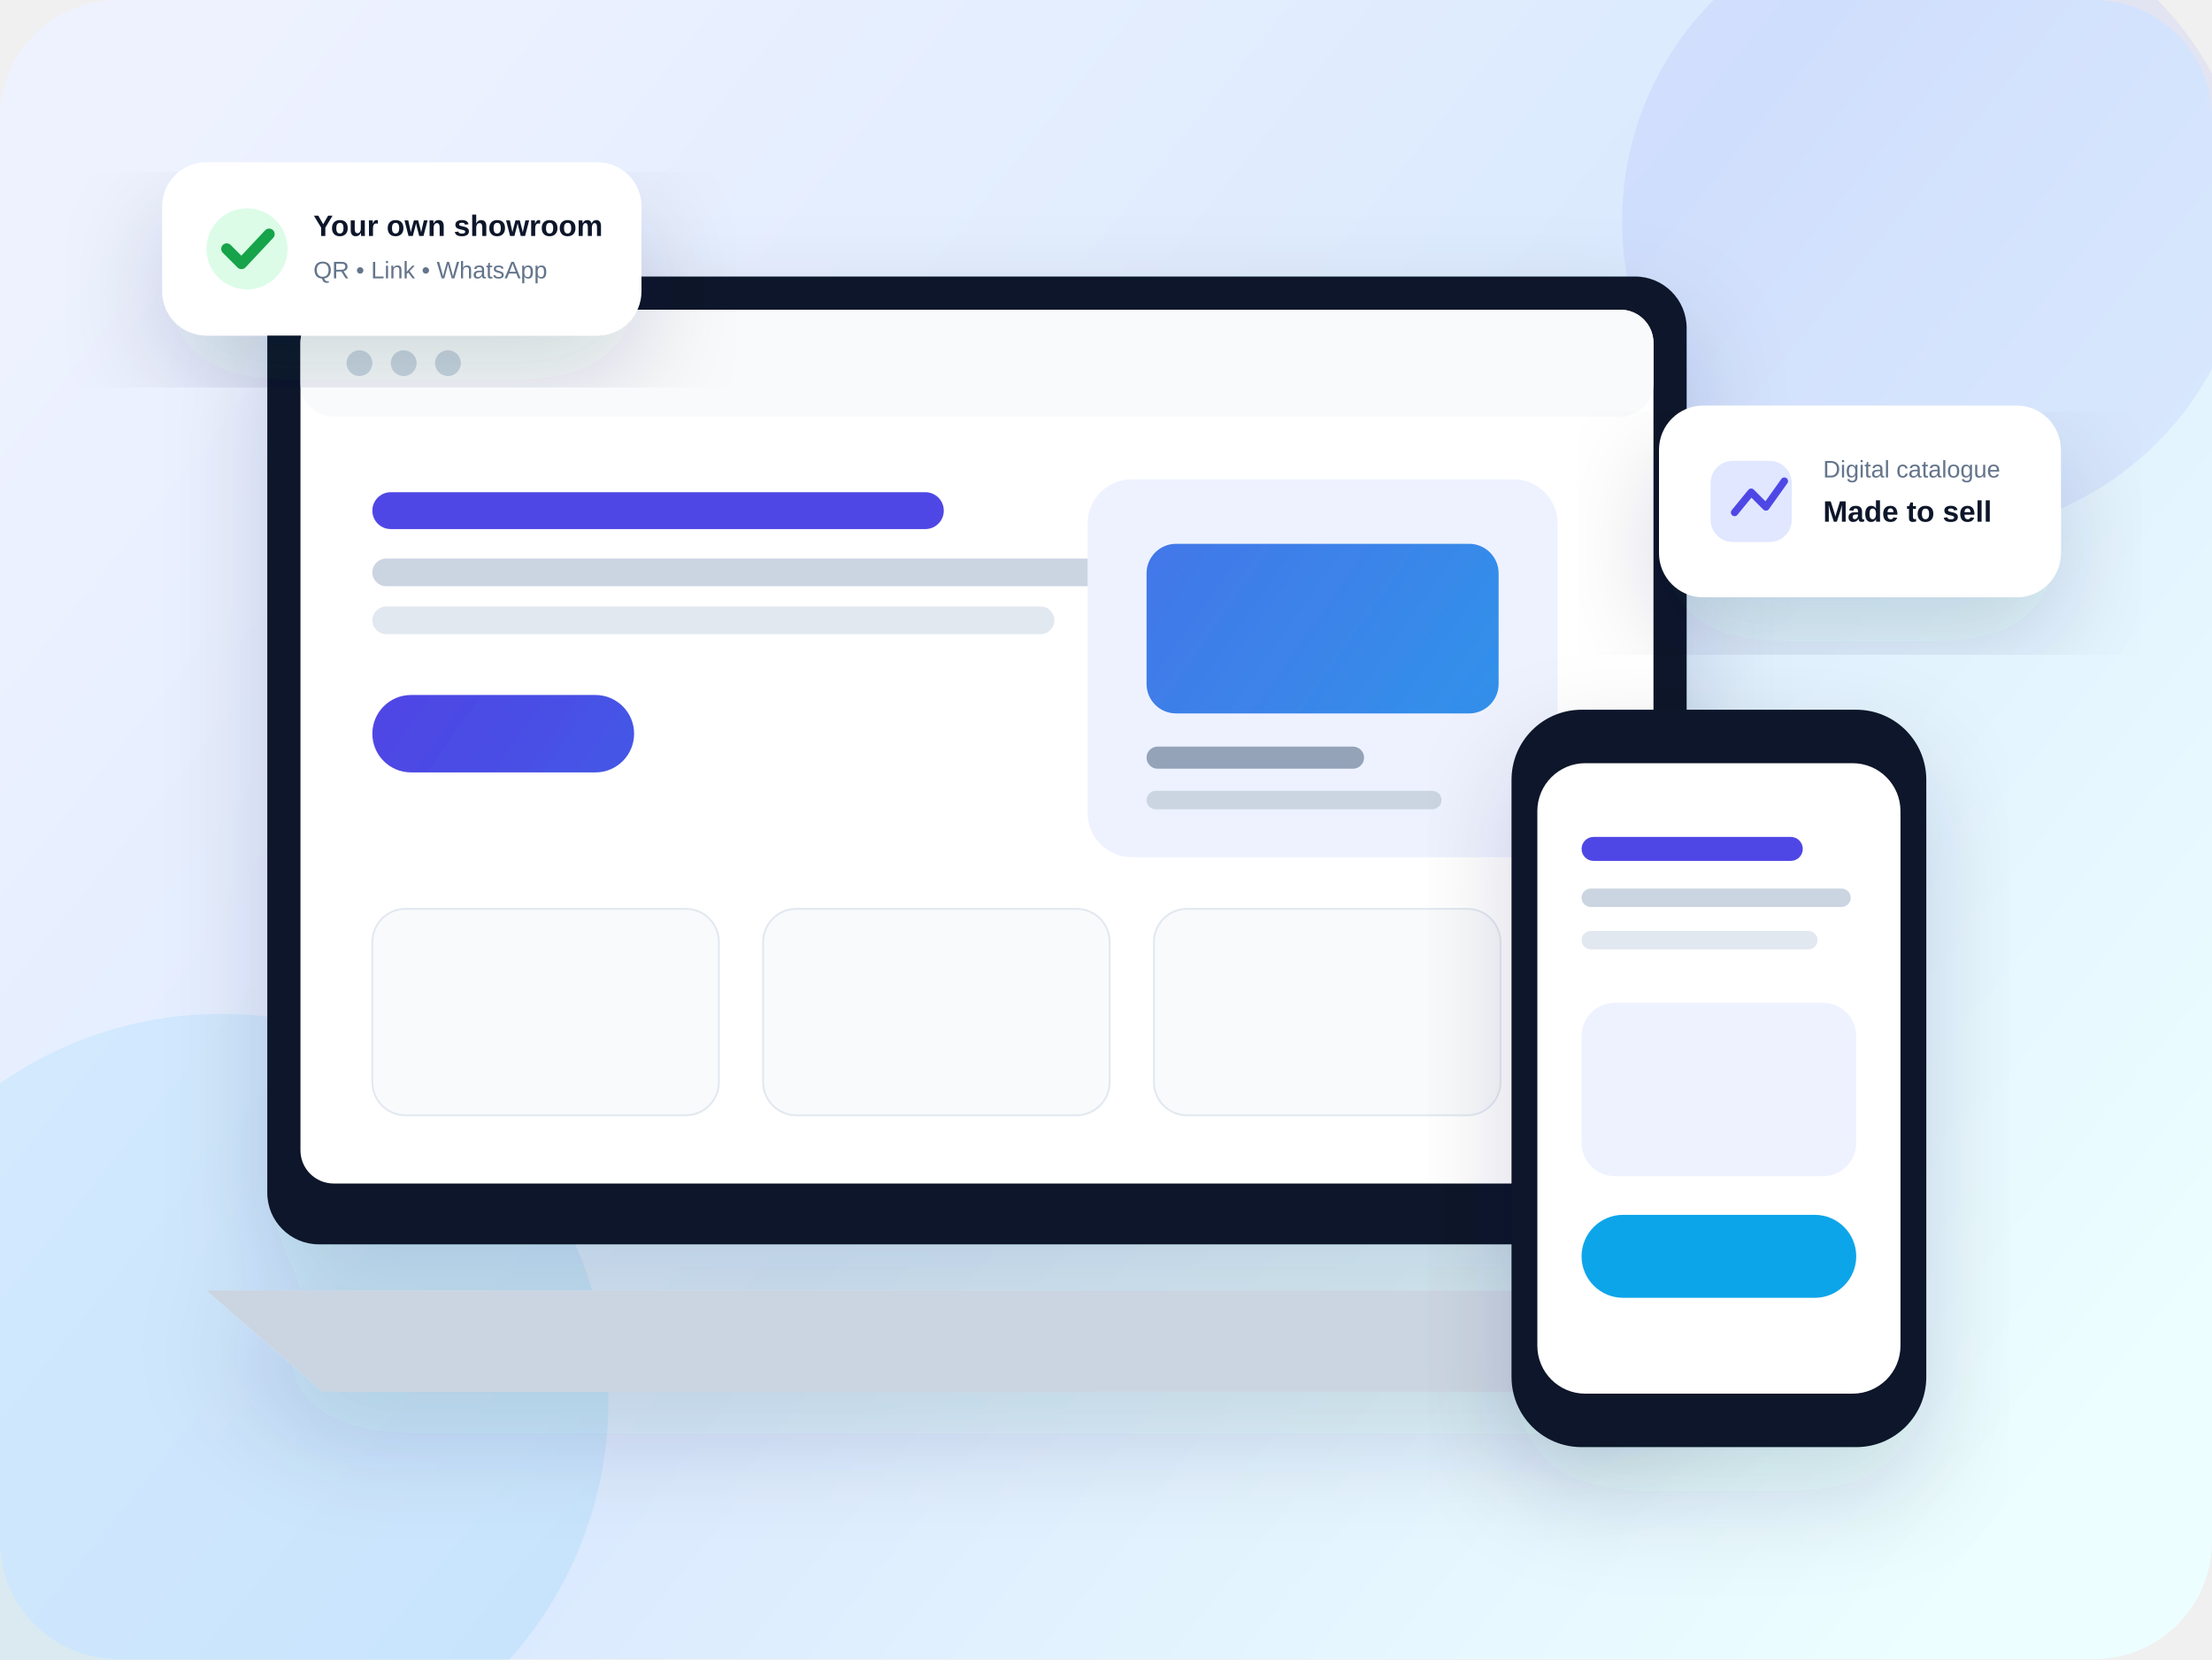
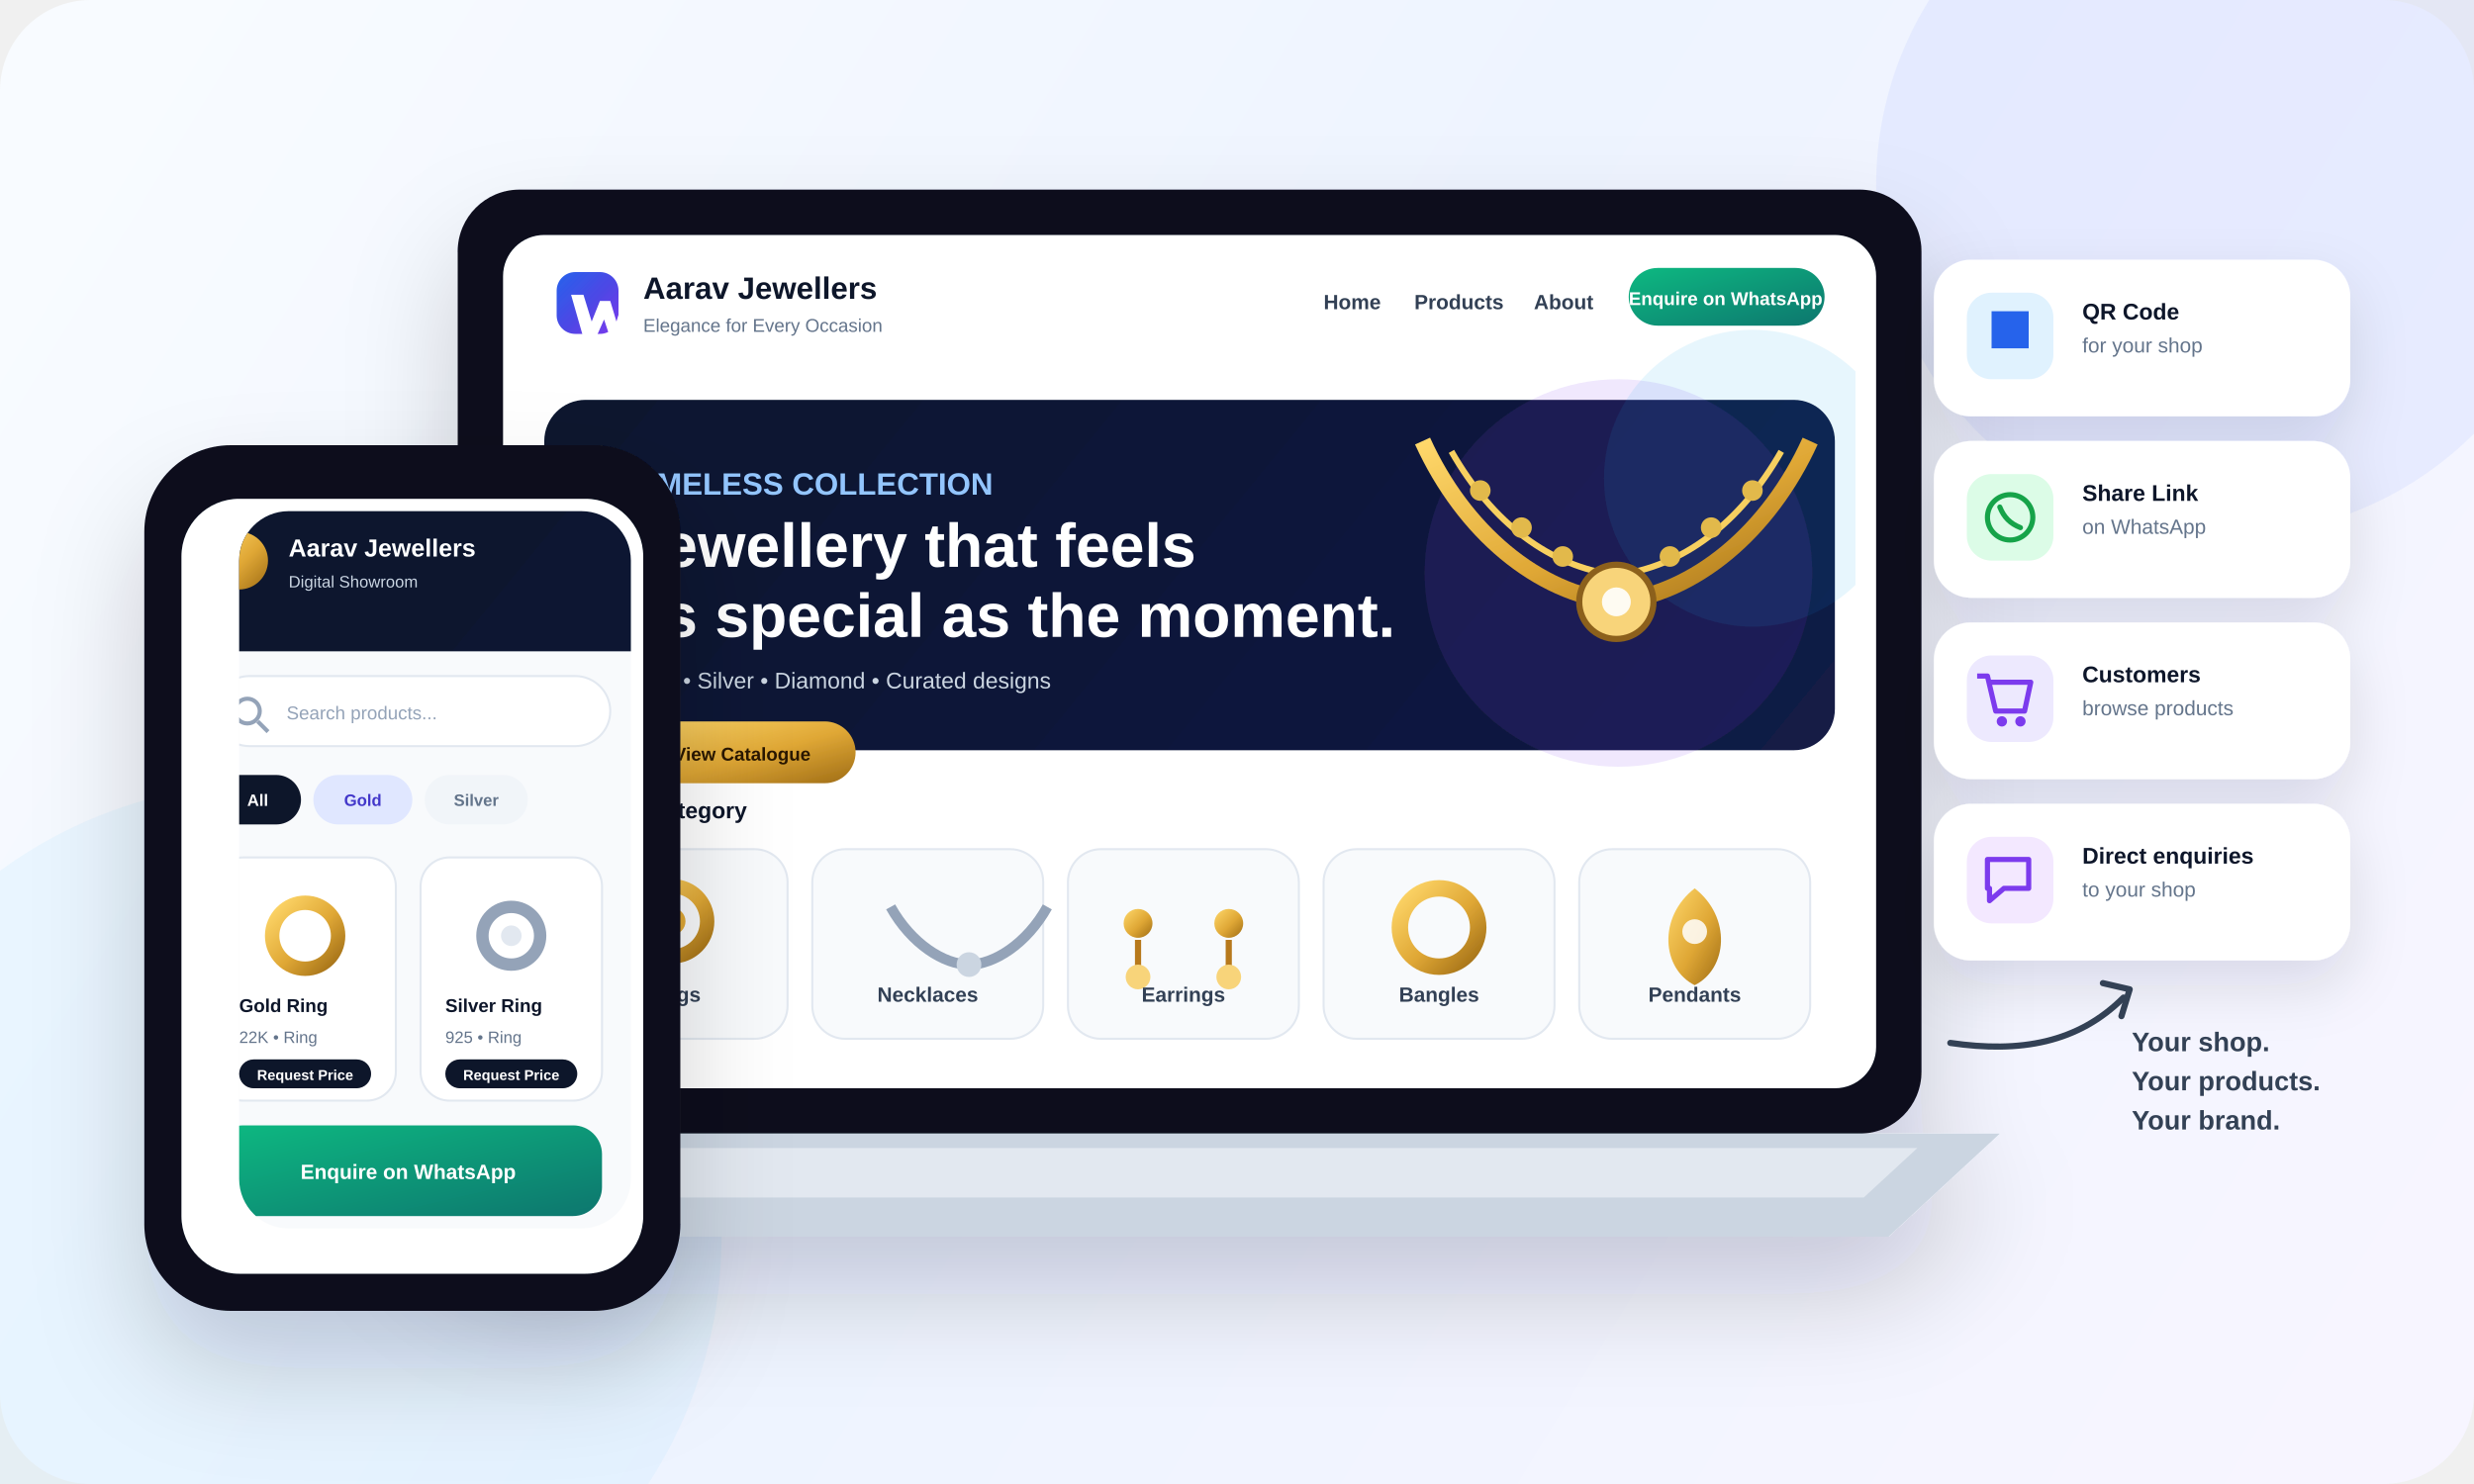
- <svg xmlns="http://www.w3.org/2000/svg" width="1200" height="900" viewBox="0 0 1200 900" fill="none">
+ <svg xmlns="http://www.w3.org/2000/svg" width="1200" height="720" viewBox="0 0 1200 720" fill="none">
  <defs>
-     <linearGradient id="bg" x1="100" y1="60" x2="1080" y2="850" gradientUnits="userSpaceOnUse">
-       <stop stop-color="#EEF2FF" />
-       <stop offset=".52" stop-color="#DBEAFE" />
-       <stop offset="1" stop-color="#ECFEFF" />
+     <linearGradient id="bg" x1="60" y1="30" x2="1140" y2="690" gradientUnits="userSpaceOnUse">
+       <stop stop-color="#F8FBFF" />
+       <stop offset=".48" stop-color="#EEF4FF" />
+       <stop offset="1" stop-color="#F7F5FF" />
    </linearGradient>
-     <linearGradient id="accent" x1="310" y1="250" x2="880" y2="650" gradientUnits="userSpaceOnUse">
-       <stop stop-color="#4F46E5" />
-       <stop offset="1" stop-color="#0EA5E9" />
+     <linearGradient id="screen" x1="340" y1="110" x2="840" y2="520" gradientUnits="userSpaceOnUse">
+       <stop stop-color="#08142E" />
+       <stop offset="1" stop-color="#131B48" />
    </linearGradient>
-     <filter id="shadow" x="-20%" y="-20%" width="140%" height="150%">
-       <feDropShadow dx="0" dy="24" stdDeviation="28" flood-color="#1E293B" flood-opacity=".16" />
+     <linearGradient id="gold" x1="0" y1="0" x2="1" y2="1">
+       <stop stop-color="#FFD86B" />
+       <stop offset=".55" stop-color="#DFA735" />
+       <stop offset="1" stop-color="#9F6D16" />
+     </linearGradient>
+     <linearGradient id="brand" x1="0" y1="0" x2="1" y2="1">
+       <stop stop-color="#2563EB" />
+       <stop offset=".55" stop-color="#4F46E5" />
+       <stop offset="1" stop-color="#7C3AED" />
+     </linearGradient>
+     <linearGradient id="green" x1="0" y1="0" x2="1" y2="1">
+       <stop stop-color="#10B981" />
+       <stop offset="1" stop-color="#0F766E" />
+     </linearGradient>
+     <filter id="shadowLg" x="-30%" y="-30%" width="160%" height="180%">
+       <feDropShadow dx="0" dy="28" stdDeviation="26" flood-color="#0F172A" flood-opacity=".18" />
    </filter>
+     <filter id="shadowSm" x="-30%" y="-30%" width="160%" height="180%">
+       <feDropShadow dx="0" dy="12" stdDeviation="14" flood-color="#0F172A" flood-opacity=".12" />
+     </filter>
+     <clipPath id="laptopScreen">
+       <rect x="250" y="120" width="650" height="390" rx="18" />
+     </clipPath>
+     <clipPath id="phoneScreen">
+       <rect x="116" y="248" width="190" height="348" rx="24" />
+     </clipPath>
  </defs>
-   <rect width="1200" height="900" rx="64" fill="url(#bg)" />
-   <circle cx="1050" cy="120" r="170" fill="#818CF8" opacity=".12" />
-   <circle cx="120" cy="760" r="210" fill="#38BDF8" opacity=".12" />
-   <g filter="url(#shadow)">
-     <rect x="145" y="150" width="770" height="525" rx="28" fill="#0F172A" />
-     <rect x="163" y="168" width="734" height="474" rx="18" fill="white" />
-     <rect x="163" y="168" width="734" height="58" rx="18" fill="#F8FAFC" />
-     <circle cx="195" cy="197" r="7" fill="#CBD5E1" />
-     <circle cx="219" cy="197" r="7" fill="#CBD5E1" />
-     <circle cx="243" cy="197" r="7" fill="#CBD5E1" />
-     <rect x="202" y="267" width="310" height="20" rx="10" fill="#4F46E5" />
-     <rect x="202" y="303" width="420" height="15" rx="7.5" fill="#CBD5E1" />
-     <rect x="202" y="329" width="370" height="15" rx="7.5" fill="#E2E8F0" />
-     <rect x="202" y="377" width="142" height="42" rx="21" fill="url(#accent)" />
-     <rect x="590" y="260" width="255" height="205" rx="24" fill="#EEF2FF" />
-     <rect x="622" y="295" width="191" height="92" rx="16" fill="url(#accent)" opacity=".92" />
-     <rect x="622" y="405" width="118" height="12" rx="6" fill="#94A3B8" />
-     <rect x="622" y="429" width="160" height="10" rx="5" fill="#CBD5E1" />
-     <rect x="202" y="493" width="188" height="112" rx="18" fill="#F8FAFC" stroke="#E2E8F0" />
-     <rect x="414" y="493" width="188" height="112" rx="18" fill="#F8FAFC" stroke="#E2E8F0" />
-     <rect x="626" y="493" width="188" height="112" rx="18" fill="#F8FAFC" stroke="#E2E8F0" />
-     <path d="M112 700H948L885 755H175L112 700Z" fill="#CBD5E1" />
+   <rect width="1200" height="720" rx="44" fill="url(#bg)" />
+   <circle cx="1080" cy="90" r="170" fill="#C7D2FE" opacity=".28" />
+   <circle cx="130" cy="600" r="220" fill="#BAE6FD" opacity=".2" />
+   <g filter="url(#shadowLg)">
+     <rect x="222" y="92" width="710" height="458" rx="30" fill="#09101F" />
+     <rect x="244" y="114" width="666" height="414" rx="20" fill="white" />
+     <g clip-path="url(#laptopScreen)">
+       <rect x="244" y="114" width="666" height="414" fill="#FFFFFF" />
+       <rect x="244" y="114" width="666" height="62" fill="#FFFFFF" />
+       <rect x="270" y="132" width="30" height="30" rx="9" fill="url(#brand)" />
+       <path d="M277 143h6l4 13 4-10h5l3 10 4-13h6l-7 21h-6l-3-9-4 9h-6l-6-21Z" fill="white" />
+       <text x="312" y="145" font-family="Arial, sans-serif" font-size="15" font-weight="700" fill="#0F172A">Aarav Jewellers</text>
+       <text x="312" y="161" font-family="Arial, sans-serif" font-size="9" fill="#64748B">Elegance for Every Occasion</text>
+       <text x="642" y="150" font-family="Arial, sans-serif" font-size="10" font-weight="700" fill="#334155">Home</text>
+       <text x="686" y="150" font-family="Arial, sans-serif" font-size="10" font-weight="700" fill="#334155">Products</text>
+       <text x="744" y="150" font-family="Arial, sans-serif" font-size="10" font-weight="700" fill="#334155">About</text>
+       <rect x="790" y="130" width="95" height="28" rx="14" fill="url(#green)" />
+       <text x="837" y="148" text-anchor="middle" font-family="Arial, sans-serif" font-size="9" font-weight="700" fill="white">Enquire on WhatsApp</text>
+       <rect x="264" y="194" width="626" height="170" rx="20" fill="url(#screen)" />
+       <circle cx="785" cy="278" r="94" fill="#7C3AED" opacity=".12" />
+       <circle cx="850" cy="232" r="72" fill="#0EA5E9" opacity=".10" />
+       <text x="305" y="240" font-family="Arial, sans-serif" font-size="15" font-weight="700" fill="#93C5FD">TIMELESS COLLECTION</text>
+       <text x="305" y="275" font-family="Arial, sans-serif" font-size="30" font-weight="800" fill="white">Jewellery that feels</text>
+       <text x="305" y="309" font-family="Arial, sans-serif" font-size="30" font-weight="800" fill="white">as special as the moment.</text>
+       <text x="305" y="334" font-family="Arial, sans-serif" font-size="11" fill="#CBD5E1">Gold • Silver • Diamond • Curated designs</text>
+       <rect x="305" y="350" width="110" height="30" rx="15" fill="url(#gold)" />
+       <text x="360" y="369" text-anchor="middle" font-family="Arial, sans-serif" font-size="9" font-weight="800" fill="#2A1900">View Catalogue</text>
+       <g transform="translate(690 214)">
+         <path d="M0 0 C 20 44, 56 74, 94 78 C132 74,168 44,188 0" stroke="url(#gold)" stroke-width="8" fill="none" />
+         <path d="M14 5 C 34 40, 62 61, 94 65 C126 61,154 40,174 5" stroke="#F7D060" stroke-width="3" fill="none" />
+         <circle cx="94" cy="78" r="18" fill="#F8D47A" stroke="#8C611C" stroke-width="3" />
+         <circle cx="94" cy="78" r="7" fill="#FFFFFF" opacity=".9" />
+         <g fill="#E2B94C">
+           <circle cx="28" cy="24" r="5" />
+           <circle cx="48" cy="42" r="5" />
+           <circle cx="68" cy="56" r="5" />
+           <circle cx="120" cy="56" r="5" />
+           <circle cx="140" cy="42" r="5" />
+           <circle cx="160" cy="24" r="5" />
+         </g>
+       </g>
+       <text x="270" y="397" font-family="Arial, sans-serif" font-size="11" font-weight="800" fill="#0F172A">Shop by category</text>
+       <g>
+         <rect x="270" y="412" width="112" height="92" rx="16" fill="#F8FAFC" stroke="#E2E8F0" />
+         <circle cx="326" cy="447" r="17" fill="none" stroke="url(#gold)" stroke-width="7" />
+         <circle cx="326" cy="447" r="5" fill="#FFFFFF" stroke="#DFA735" stroke-width="3" />
+         <text x="326" y="486" text-anchor="middle" font-family="Arial, sans-serif" font-size="10" font-weight="700" fill="#334155">Rings</text>
+         <rect x="394" y="412" width="112" height="92" rx="16" fill="#F8FAFC" stroke="#E2E8F0" />
+         <path d="M432 440 C 442 458 458 468 470 468 C482 468 498 458 508 440" stroke="#94A3B8" stroke-width="5" fill="none" />
+         <circle cx="470" cy="468" r="6" fill="#CBD5E1" />
+         <text x="450" y="486" text-anchor="middle" font-family="Arial, sans-serif" font-size="10" font-weight="700" fill="#334155">Necklaces</text>
+         <rect x="518" y="412" width="112" height="92" rx="16" fill="#F8FAFC" stroke="#E2E8F0" />
+         <circle cx="552" cy="448" r="7" fill="url(#gold)" />
+         <circle cx="596" cy="448" r="7" fill="url(#gold)" />
+         <path d="M552 456v13M596 456v13" stroke="#B7791F" stroke-width="3" />
+         <circle cx="552" cy="474" r="6" fill="#F8D47A" />
+         <circle cx="596" cy="474" r="6" fill="#F8D47A" />
+         <text x="574" y="486" text-anchor="middle" font-family="Arial, sans-serif" font-size="10" font-weight="700" fill="#334155">Earrings</text>
+         <rect x="642" y="412" width="112" height="92" rx="16" fill="#F8FAFC" stroke="#E2E8F0" />
+         <circle cx="698" cy="450" r="19" fill="none" stroke="url(#gold)" stroke-width="8" />
+         <text x="698" y="486" text-anchor="middle" font-family="Arial, sans-serif" font-size="10" font-weight="700" fill="#334155">Bangles</text>
+         <rect x="766" y="412" width="112" height="92" rx="16" fill="#F8FAFC" stroke="#E2E8F0" />
+         <path d="M822 431 C804 445 806 470 822 478 C838 470 840 445 822 431Z" fill="url(#gold)" />
+         <circle cx="822" cy="452" r="6" fill="white" opacity=".85" />
+         <text x="822" y="486" text-anchor="middle" font-family="Arial, sans-serif" font-size="10" font-weight="700" fill="#334155">Pendants</text>
+       </g>
+     </g>
+     <path d="M180 550H970L916 600H234L180 550Z" fill="#CBD5E1" />
+     <path d="M220 557H930L904 581H246L220 557Z" fill="#E2E8F0" />
  </g>
-   <g filter="url(#shadow)">
-     <rect x="820" y="385" width="225" height="400" rx="38" fill="#0F172A" />
-     <rect x="834" y="414" width="197" height="342" rx="26" fill="white" />
-     <rect x="858" y="454" width="120" height="13" rx="6.5" fill="#4F46E5" />
-     <rect x="858" y="482" width="146" height="10" rx="5" fill="#CBD5E1" />
-     <rect x="858" y="505" width="128" height="10" rx="5" fill="#E2E8F0" />
-     <rect x="858" y="544" width="149" height="94" rx="18" fill="#EEF2FF" />
-     <rect x="858" y="659" width="149" height="45" rx="22.5" fill="url(#accent)" />
+   <g filter="url(#shadowLg)">
+     <rect x="70" y="216" width="260" height="420" rx="42" fill="#07101F" />
+     <rect x="88" y="242" width="224" height="376" rx="28" fill="white" />
+     <g clip-path="url(#phoneScreen)">
+       <rect x="88" y="242" width="224" height="376" fill="#F8FAFC" />
+       <rect x="88" y="242" width="224" height="74" fill="url(#screen)" />
+       <circle cx="116" cy="272" r="14" fill="url(#gold)" />
+       <text x="140" y="270" font-family="Arial, sans-serif" font-size="12" font-weight="800" fill="white">Aarav Jewellers</text>
+       <text x="140" y="285" font-family="Arial, sans-serif" font-size="8" fill="#CBD5E1">Digital Showroom</text>
+       <rect x="104" y="328" width="192" height="34" rx="17" fill="white" stroke="#E2E8F0" />
+       <circle cx="120" cy="345" r="6" fill="none" stroke="#94A3B8" stroke-width="2" />
+       <path d="M125 350l5 5" stroke="#94A3B8" stroke-width="2" />
+       <text x="139" y="349" font-family="Arial, sans-serif" font-size="9" fill="#94A3B8">Search products...</text>
+       <g>
+         <rect x="104" y="376" width="42" height="24" rx="12" fill="#0F172A" />
+         <text x="125" y="391" text-anchor="middle" font-family="Arial" font-size="8" font-weight="700" fill="white">All</text>
+         <rect x="152" y="376" width="48" height="24" rx="12" fill="#E0E7FF" />
+         <text x="176" y="391" text-anchor="middle" font-family="Arial" font-size="8" font-weight="700" fill="#4338CA">Gold</text>
+         <rect x="206" y="376" width="50" height="24" rx="12" fill="#F1F5F9" />
+         <text x="231" y="391" text-anchor="middle" font-family="Arial" font-size="8" font-weight="700" fill="#64748B">Silver</text>
+       </g>
+       <g>
+         <rect x="104" y="416" width="88" height="118" rx="14" fill="white" stroke="#E2E8F0" />
+         <circle cx="148" cy="454" r="16" fill="none" stroke="url(#gold)" stroke-width="7" />
+         <text x="116" y="491" font-family="Arial" font-size="9" font-weight="800" fill="#0F172A">Gold Ring</text>
+         <text x="116" y="506" font-family="Arial" font-size="8" fill="#64748B">22K • Ring</text>
+         <rect x="116" y="514" width="64" height="14" rx="7" fill="#0F172A" />
+         <text x="148" y="524" text-anchor="middle" font-family="Arial" font-size="7" font-weight="700" fill="white">Request Price</text>
+         <rect x="204" y="416" width="88" height="118" rx="14" fill="white" stroke="#E2E8F0" />
+         <circle cx="248" cy="454" r="14" fill="none" stroke="#94A3B8" stroke-width="6" />
+         <circle cx="248" cy="454" r="5" fill="#E2E8F0" />
+         <text x="216" y="491" font-family="Arial" font-size="9" font-weight="800" fill="#0F172A">Silver Ring</text>
+         <text x="216" y="506" font-family="Arial" font-size="8" fill="#64748B">925 • Ring</text>
+         <rect x="216" y="514" width="64" height="14" rx="7" fill="#0F172A" />
+         <text x="248" y="524" text-anchor="middle" font-family="Arial" font-size="7" font-weight="700" fill="white">Request Price</text>
+         <rect x="104" y="546" width="188" height="44" rx="14" fill="url(#green)" />
+         <text x="198" y="572" text-anchor="middle" font-family="Arial" font-size="10" font-weight="800" fill="white">Enquire on WhatsApp</text>
+       </g>
+     </g>
  </g>
-   <g filter="url(#shadow)">
-     <rect x="88" y="88" width="260" height="94" rx="24" fill="white" />
-     <circle cx="134" cy="135" r="22" fill="#DCFCE7" />
-     <path d="M123 135L131 143L146 127" stroke="#16A34A" stroke-width="6" stroke-linecap="round" stroke-linejoin="round" />
-     <text x="170" y="128" font-family="Arial,sans-serif" font-size="16" font-weight="700" fill="#0F172A">Your own showroom</text>
-     <text x="170" y="151" font-family="Arial,sans-serif" font-size="13" fill="#64748B">QR • Link • WhatsApp</text>
+   <g filter="url(#shadowSm)">
+     <rect x="938" y="126" width="202" height="76" rx="18" fill="white" />
+     <rect x="954" y="142" width="42" height="42" rx="12" fill="#E0F2FE" />
+     <path d="M966 151h18v18h-18zM968 153h5v5h-5zM979 153h3v3h-3zM968 163h3v3h-3zM976 160h6v6h-6z" fill="#2563EB" />
+     <text x="1010" y="155" font-family="Arial" font-size="11" font-weight="800" fill="#0F172A">QR Code</text>
+     <text x="1010" y="171" font-family="Arial" font-size="10" fill="#64748B">for your shop</text>
+     <rect x="938" y="214" width="202" height="76" rx="18" fill="white" />
+     <rect x="954" y="230" width="42" height="42" rx="12" fill="#DCFCE7" />
+     <circle cx="975" cy="251" r="11" fill="none" stroke="#16A34A" stroke-width="2.5" />
+     <path d="M970 246c2 5 5 8 10 10" stroke="#16A34A" stroke-width="2.5" stroke-linecap="round" />
+     <text x="1010" y="243" font-family="Arial" font-size="11" font-weight="800" fill="#0F172A">Share Link</text>
+     <text x="1010" y="259" font-family="Arial" font-size="10" fill="#64748B">on WhatsApp</text>
+     <rect x="938" y="302" width="202" height="76" rx="18" fill="white" />
+     <rect x="954" y="318" width="42" height="42" rx="12" fill="#EDE9FE" />
+     <path d="M964 331h21l-3 14h-14l-4-17h-5" stroke="#7C3AED" stroke-width="2.5" stroke-linejoin="round" />
+     <circle cx="971" cy="350" r="2.5" fill="#7C3AED" />
+     <circle cx="980" cy="350" r="2.5" fill="#7C3AED" />
+     <text x="1010" y="331" font-family="Arial" font-size="11" font-weight="800" fill="#0F172A">Customers</text>
+     <text x="1010" y="347" font-family="Arial" font-size="10" fill="#64748B">browse products</text>
+     <rect x="938" y="390" width="202" height="76" rx="18" fill="white" />
+     <rect x="954" y="406" width="42" height="42" rx="12" fill="#F3E8FF" />
+     <path d="M964 417h20v14h-12l-7 6v-6h-1z" stroke="#7C3AED" stroke-width="2.5" stroke-linejoin="round" />
+     <text x="1010" y="419" font-family="Arial" font-size="11" font-weight="800" fill="#0F172A">Direct enquiries</text>
+     <text x="1010" y="435" font-family="Arial" font-size="10" fill="#64748B">to your shop</text>
  </g>
-   <g filter="url(#shadow)">
-     <rect x="900" y="220" width="218" height="104" rx="24" fill="white" />
-     <rect x="928" y="250" width="44" height="44" rx="12" fill="#E0E7FF" />
-     <path d="M941 278L950 267L958 275L968 261" stroke="#4F46E5" stroke-width="4" stroke-linecap="round" stroke-linejoin="round" />
-     <text x="989" y="259" font-family="Arial,sans-serif" font-size="13" fill="#64748B">Digital catalogue</text>
-     <text x="989" y="283" font-family="Arial,sans-serif" font-size="16" font-weight="700" fill="#0F172A">Made to sell</text>
-   </g>
+   <path d="M946 506c34 5 62 0 84-22" stroke="#334155" stroke-width="3" stroke-linecap="round" />
+   <path d="m1020 477 13 3-4 13" stroke="#334155" stroke-width="3" stroke-linecap="round" stroke-linejoin="round" />
+   <text x="1034" y="510" font-family="Arial" font-size="13" font-weight="800" fill="#334155">Your shop.</text>
+   <text x="1034" y="529" font-family="Arial" font-size="13" font-weight="800" fill="#334155">Your products.</text>
+   <text x="1034" y="548" font-family="Arial" font-size="13" font-weight="800" fill="#334155">Your brand.</text>
</svg>
